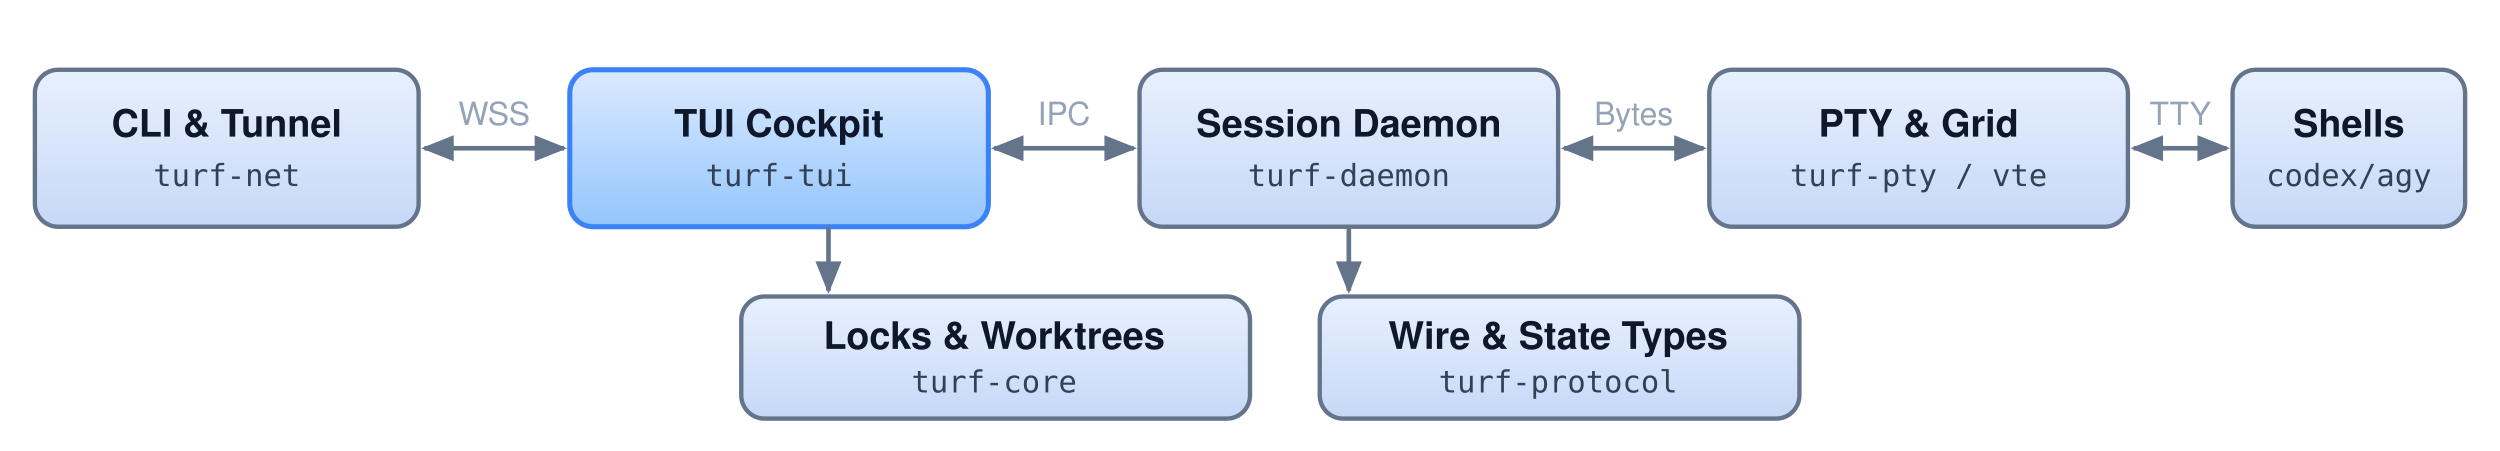
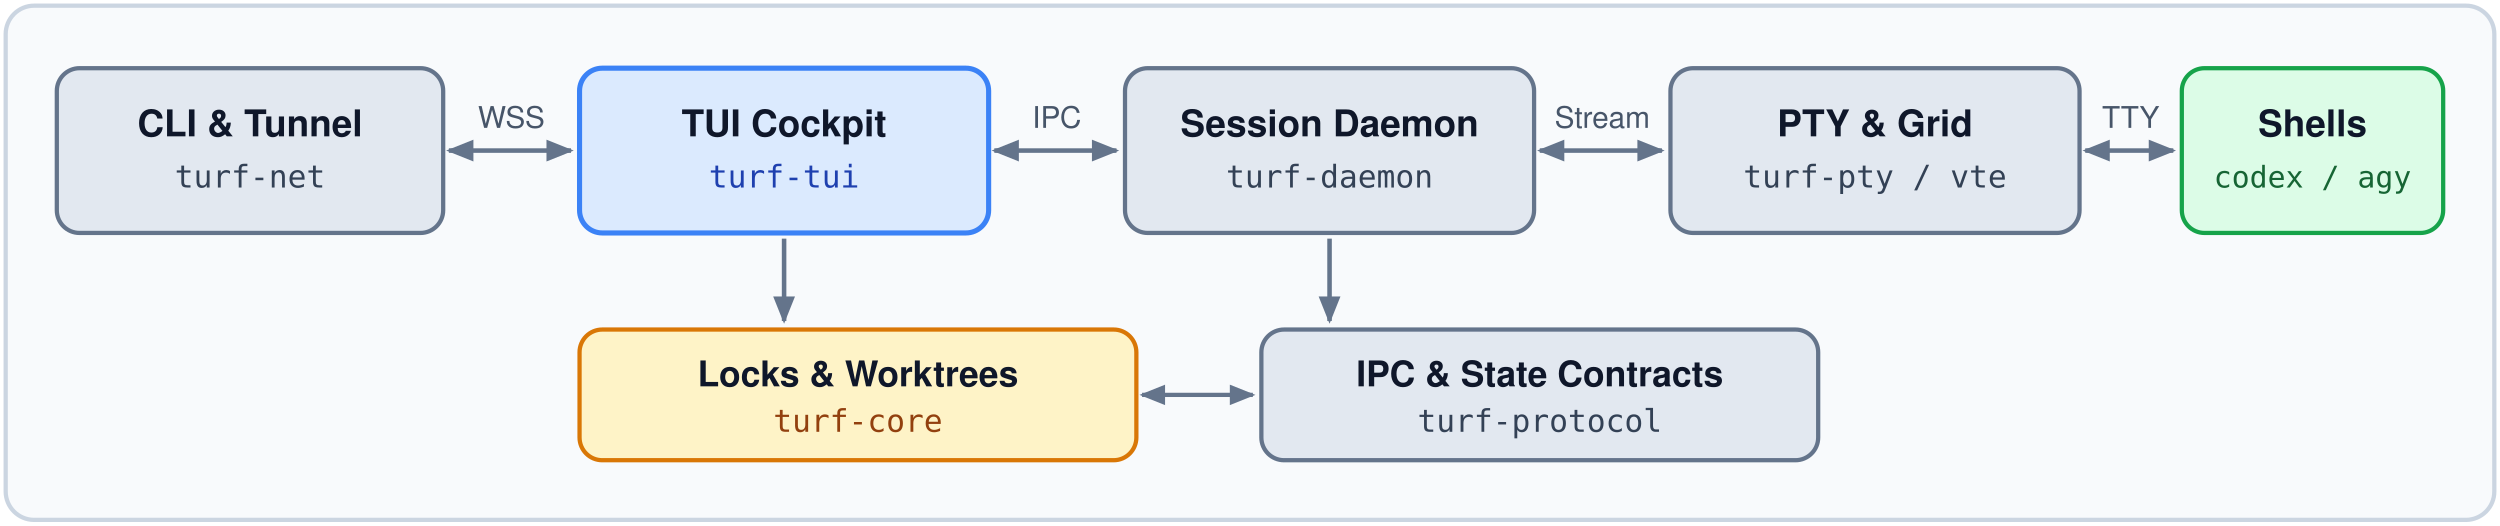
- <svg xmlns="http://www.w3.org/2000/svg" viewBox="0 0 860 155" width="860" height="155" role="img" aria-label="TurfCode CLI Architecture">
+ <svg xmlns="http://www.w3.org/2000/svg" viewBox="0 0 880 185" width="880" height="185" role="img" aria-label="TurfCode CLI System Architecture">
  <defs>
-     <linearGradient id="boxGrad" x1="0%" y1="0%" x2="0%" y2="100%">
-       <stop offset="0%" stop-color="#e8f0fe" />
-       <stop offset="100%" stop-color="#c6d8f7" />
-     </linearGradient>
-     <linearGradient id="accentGrad" x1="0%" y1="0%" x2="0%" y2="100%">
-       <stop offset="0%" stop-color="#dbeafe" />
-       <stop offset="100%" stop-color="#93c5fd" />
-     </linearGradient>
-     <marker id="arrow" viewBox="0 0 10 10" refX="9" refY="5" markerWidth="7" markerHeight="7" orient="auto-start-reverse">
+     <marker id="arr" viewBox="0 0 10 10" refX="9" refY="5" markerWidth="6" markerHeight="6" orient="auto-start-reverse">
      <path d="M 0 1 L 10 5 L 0 9 z" fill="#64748b" />
    </marker>
-     <style>
-       .box { fill: url(#boxGrad); stroke: #64748b; stroke-width: 1.5; rx: 8; ry: 8; }
-       .boxAccent { fill: url(#accentGrad); stroke: #3b82f6; stroke-width: 1.75; rx: 8; ry: 8; }
-       .title { font-family: -apple-system, BlinkMacSystemFont, "Segoe UI", Helvetica, Arial, sans-serif; font-size: 13px; font-weight: 600; fill: #0f172a; text-anchor: middle; }
-       .sub { font-family: ui-monospace, SFMono-Regular, Menlo, Consolas, monospace; font-size: 10.5px; fill: #334155; text-anchor: middle; }
-       .lbl { font-family: -apple-system, BlinkMacSystemFont, "Segoe UI", Helvetica, Arial, sans-serif; font-size: 11px; font-weight: 500; fill: #94a3b8; text-anchor: middle; }
-       .line { stroke: #64748b; stroke-width: 1.6; fill: none; marker-end: url(#arrow); }
-       .bi { stroke: #64748b; stroke-width: 1.6; fill: none; marker-start: url(#arrow); marker-end: url(#arrow); }
-     </style>
  </defs>
-   <rect class="box" x="12" y="24" width="132" height="54" />
-   <text class="title" x="78" y="47">CLI &amp; Tunnel</text>
-   <text class="sub" x="78" y="64">turf-net</text>
-   <rect class="boxAccent" x="196" y="24" width="144" height="54" />
-   <text class="title" x="268" y="47">TUI Cockpit</text>
-   <text class="sub" x="268" y="64">turf-tui</text>
-   <rect class="box" x="392" y="24" width="144" height="54" />
-   <text class="title" x="464" y="47">Session Daemon</text>
-   <text class="sub" x="464" y="64">turf-daemon</text>
-   <rect class="box" x="588" y="24" width="144" height="54" />
-   <text class="title" x="660" y="47">PTY &amp; Grid</text>
-   <text class="sub" x="660" y="64">turf-pty / vte</text>
-   <rect class="box" x="768" y="24" width="80" height="54" />
-   <text class="title" x="808" y="47">Shells</text>
-   <text class="sub" x="808" y="64">codex/agy</text>
-   <rect class="box" x="255" y="102" width="175" height="42" />
-   <text class="title" x="342" y="120">Locks &amp; Worktrees</text>
-   <text class="sub" x="342" y="135">turf-core</text>
-   <rect class="box" x="454" y="102" width="165" height="42" />
-   <text class="title" x="536" y="120">Wire &amp; State Types</text>
-   <text class="sub" x="536" y="135">turf-protocol</text>
-   <path class="bi" d="M 146 51 L 194 51" />
-   <text class="lbl" x="170" y="43">WSS</text>
-   <path class="bi" d="M 342 51 L 390 51" />
-   <text class="lbl" x="366" y="43">IPC</text>
-   <path class="bi" d="M 538 51 L 586 51" />
-   <text class="lbl" x="562" y="43">Bytes</text>
-   <path class="bi" d="M 734 51 L 766 51" />
-   <text class="lbl" x="750" y="43">TTY</text>
-   <path class="line" d="M 285 78 L 285 100" />
-   <path class="line" d="M 464 78 L 464 100" />
+   <rect x="2" y="2" width="876" height="181" rx="10" fill="#f8fafc" stroke="#cbd5e1" stroke-width="1.5" />
+   <rect x="20" y="24" width="136" height="58" rx="8" fill="#e2e8f0" stroke="#64748b" stroke-width="1.5" />
+   <text x="88" y="48" font-family="Segoe UI, Helvetica, Arial, sans-serif" font-size="13" font-weight="600" fill="#0f172a" text-anchor="middle">CLI &amp; Tunnel</text>
+   <text x="88" y="66" font-family="Consolas, Menlo, monospace" font-size="11" fill="#334155" text-anchor="middle">turf-net</text>
+   <rect x="204" y="24" width="144" height="58" rx="8" fill="#dbeafe" stroke="#3b82f6" stroke-width="1.8" />
+   <text x="276" y="48" font-family="Segoe UI, Helvetica, Arial, sans-serif" font-size="13" font-weight="600" fill="#0f172a" text-anchor="middle">TUI Cockpit</text>
+   <text x="276" y="66" font-family="Consolas, Menlo, monospace" font-size="11" fill="#1e40af" text-anchor="middle">turf-tui</text>
+   <rect x="396" y="24" width="144" height="58" rx="8" fill="#e2e8f0" stroke="#64748b" stroke-width="1.5" />
+   <text x="468" y="48" font-family="Segoe UI, Helvetica, Arial, sans-serif" font-size="13" font-weight="600" fill="#0f172a" text-anchor="middle">Session Daemon</text>
+   <text x="468" y="66" font-family="Consolas, Menlo, monospace" font-size="11" fill="#334155" text-anchor="middle">turf-daemon</text>
+   <rect x="588" y="24" width="144" height="58" rx="8" fill="#e2e8f0" stroke="#64748b" stroke-width="1.5" />
+   <text x="660" y="48" font-family="Segoe UI, Helvetica, Arial, sans-serif" font-size="13" font-weight="600" fill="#0f172a" text-anchor="middle">PTY &amp; Grid</text>
+   <text x="660" y="66" font-family="Consolas, Menlo, monospace" font-size="11" fill="#334155" text-anchor="middle">turf-pty / vte</text>
+   <rect x="768" y="24" width="92" height="58" rx="8" fill="#dcfce7" stroke="#16a34a" stroke-width="1.5" />
+   <text x="814" y="48" font-family="Segoe UI, Helvetica, Arial, sans-serif" font-size="13" font-weight="600" fill="#0f172a" text-anchor="middle">Shells</text>
+   <text x="814" y="66" font-family="Consolas, Menlo, monospace" font-size="10.5" fill="#166534" text-anchor="middle">codex / agy</text>
+   <rect x="204" y="116" width="196" height="46" rx="8" fill="#fef3c7" stroke="#d97706" stroke-width="1.5" />
+   <text x="302" y="136" font-family="Segoe UI, Helvetica, Arial, sans-serif" font-size="12.5" font-weight="600" fill="#0f172a" text-anchor="middle">Locks &amp; Worktrees</text>
+   <text x="302" y="152" font-family="Consolas, Menlo, monospace" font-size="11" fill="#92400e" text-anchor="middle">turf-core</text>
+   <rect x="444" y="116" width="196" height="46" rx="8" fill="#e2e8f0" stroke="#64748b" stroke-width="1.5" />
+   <text x="542" y="136" font-family="Segoe UI, Helvetica, Arial, sans-serif" font-size="12.5" font-weight="600" fill="#0f172a" text-anchor="middle">IPC &amp; State Contracts</text>
+   <text x="542" y="152" font-family="Consolas, Menlo, monospace" font-size="11" fill="#334155" text-anchor="middle">turf-protocol</text>
+   <line x1="158" y1="53" x2="201" y2="53" stroke="#64748b" stroke-width="1.6" marker-start="url(#arr)" marker-end="url(#arr)" />
+   <text x="180" y="45" font-family="Segoe UI, Helvetica, Arial, sans-serif" font-size="10.5" fill="#475569" text-anchor="middle">WSS</text>
+   <line x1="350" y1="53" x2="393" y2="53" stroke="#64748b" stroke-width="1.6" marker-start="url(#arr)" marker-end="url(#arr)" />
+   <text x="372" y="45" font-family="Segoe UI, Helvetica, Arial, sans-serif" font-size="10.5" fill="#475569" text-anchor="middle">IPC</text>
+   <line x1="542" y1="53" x2="585" y2="53" stroke="#64748b" stroke-width="1.6" marker-start="url(#arr)" marker-end="url(#arr)" />
+   <text x="564" y="45" font-family="Segoe UI, Helvetica, Arial, sans-serif" font-size="10.5" fill="#475569" text-anchor="middle">Stream</text>
+   <line x1="734" y1="53" x2="765" y2="53" stroke="#64748b" stroke-width="1.6" marker-start="url(#arr)" marker-end="url(#arr)" />
+   <text x="750" y="45" font-family="Segoe UI, Helvetica, Arial, sans-serif" font-size="10.5" fill="#475569" text-anchor="middle">TTY</text>
+   <line x1="276" y1="84" x2="276" y2="113" stroke="#64748b" stroke-width="1.6" marker-end="url(#arr)" />
+   <line x1="468" y1="84" x2="468" y2="113" stroke="#64748b" stroke-width="1.6" marker-end="url(#arr)" />
+   <line x1="402" y1="139" x2="441" y2="139" stroke="#64748b" stroke-width="1.5" marker-start="url(#arr)" marker-end="url(#arr)" />
</svg>
